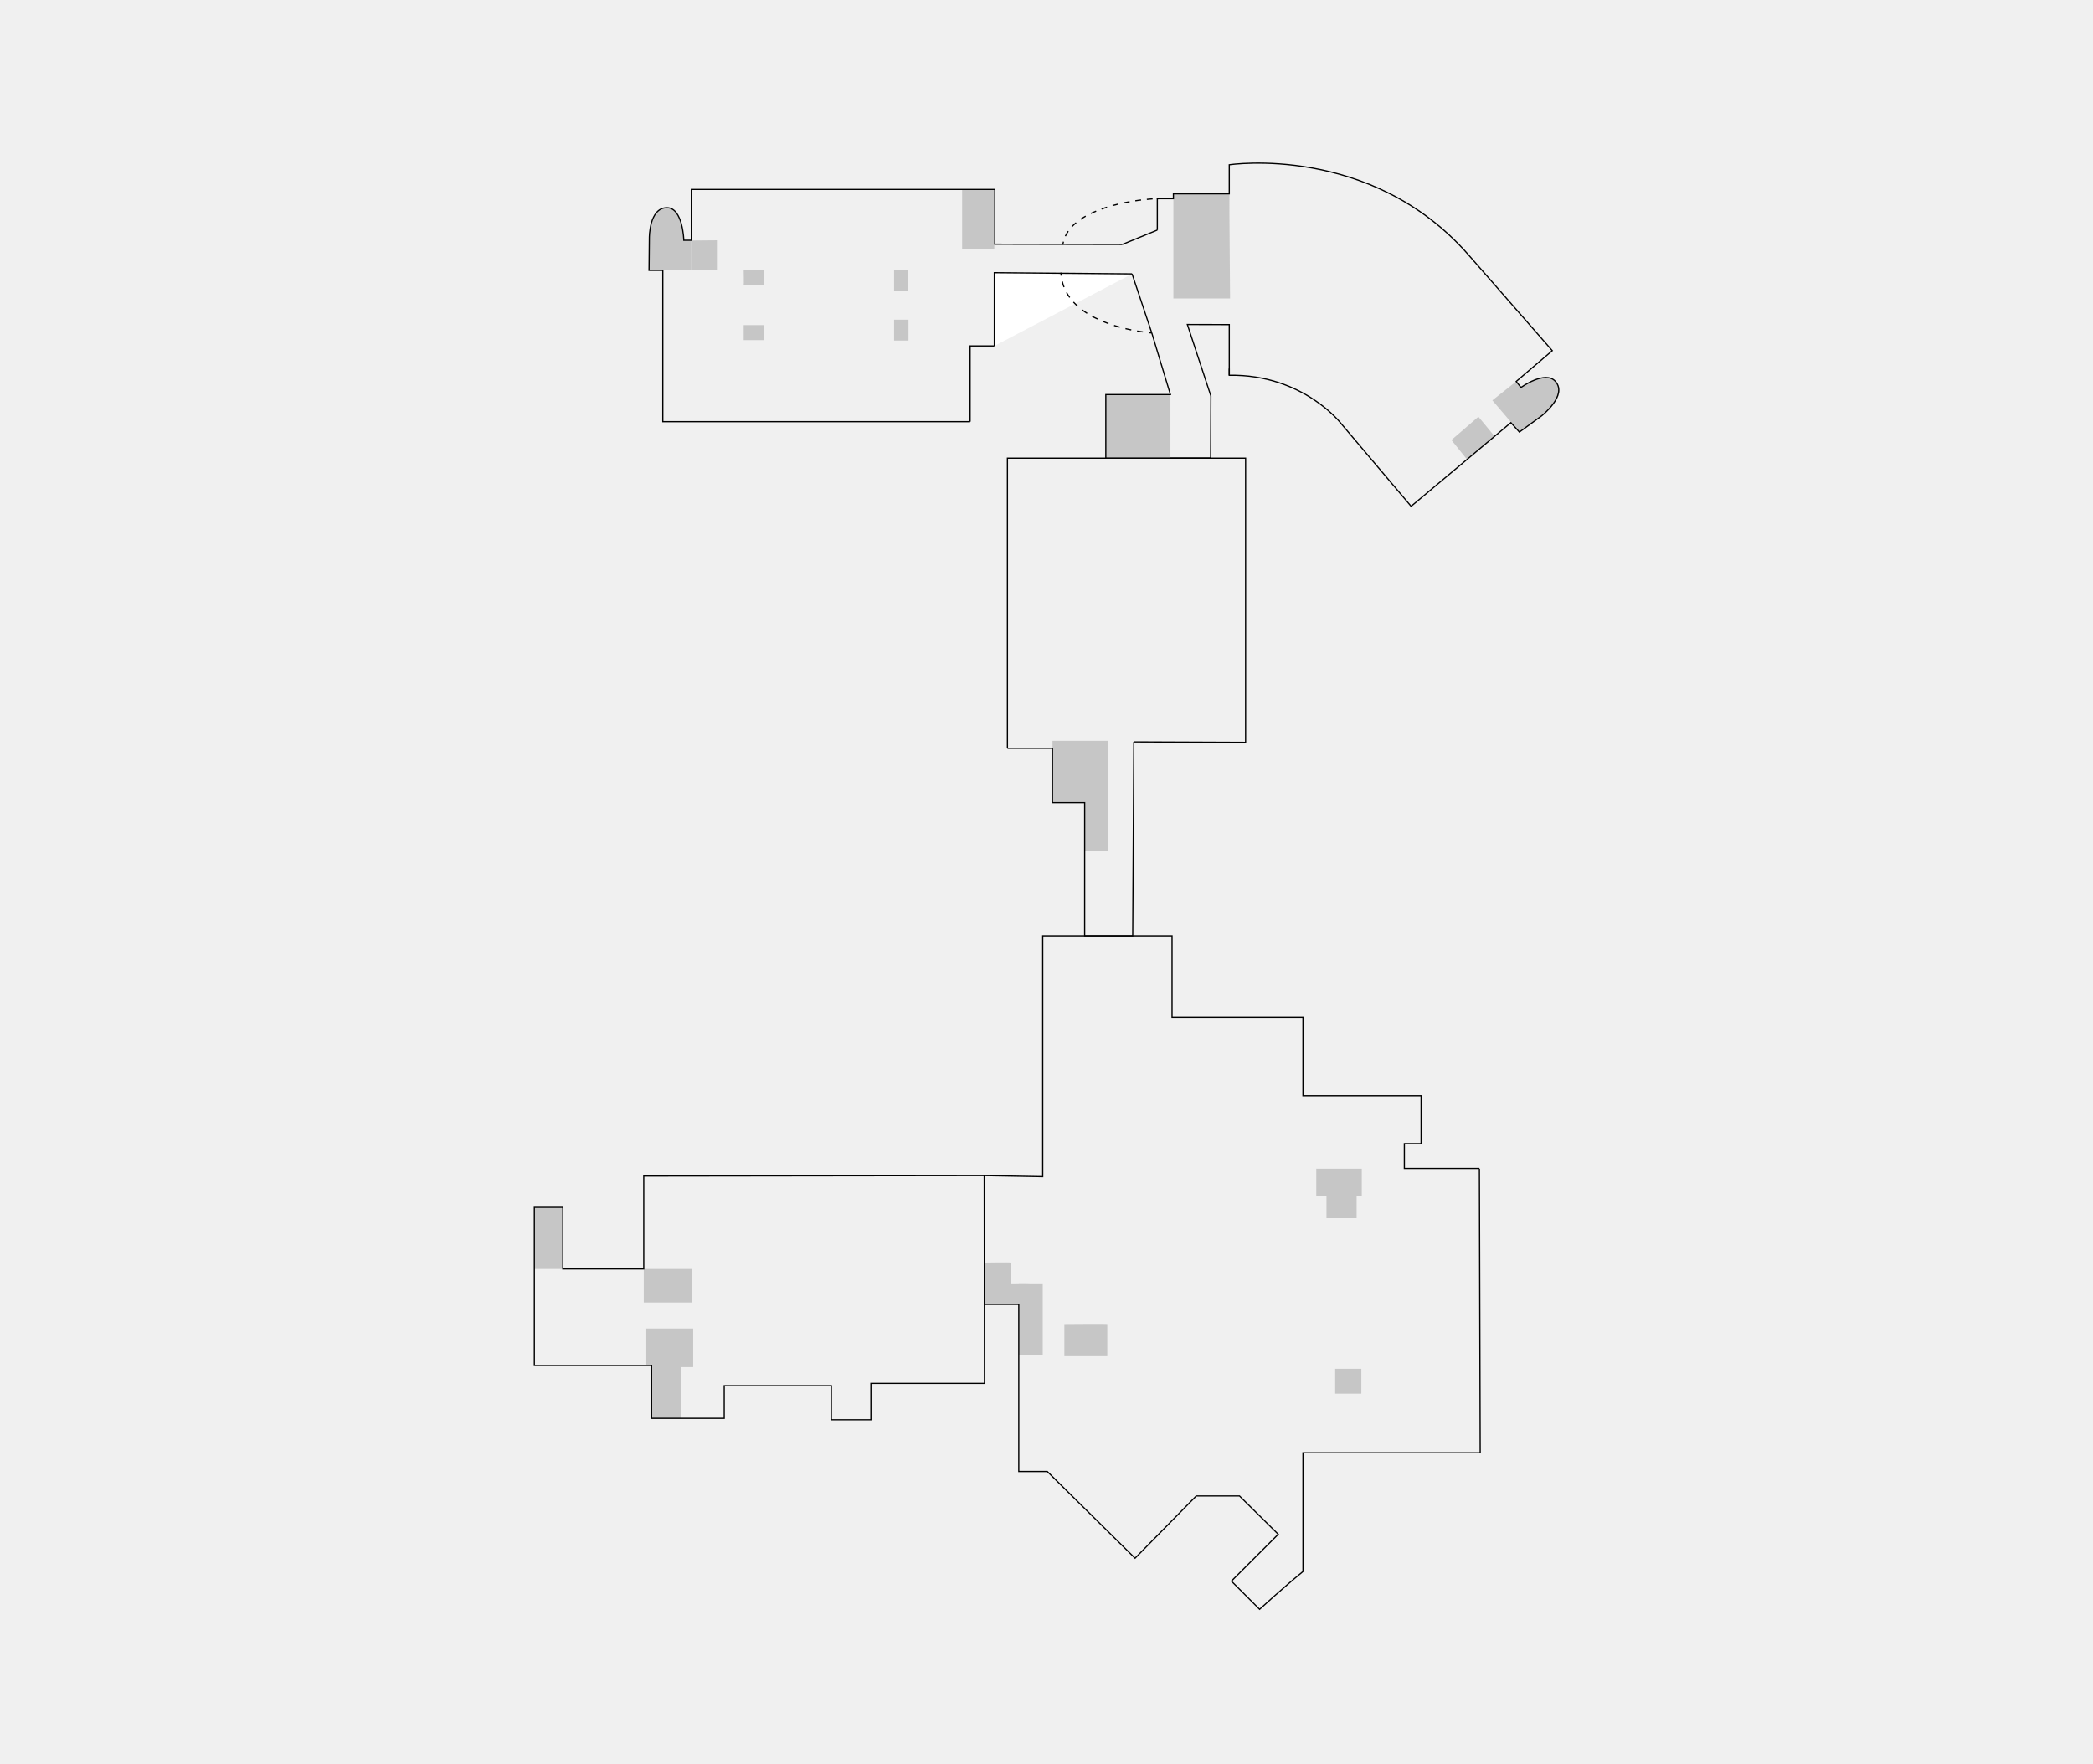
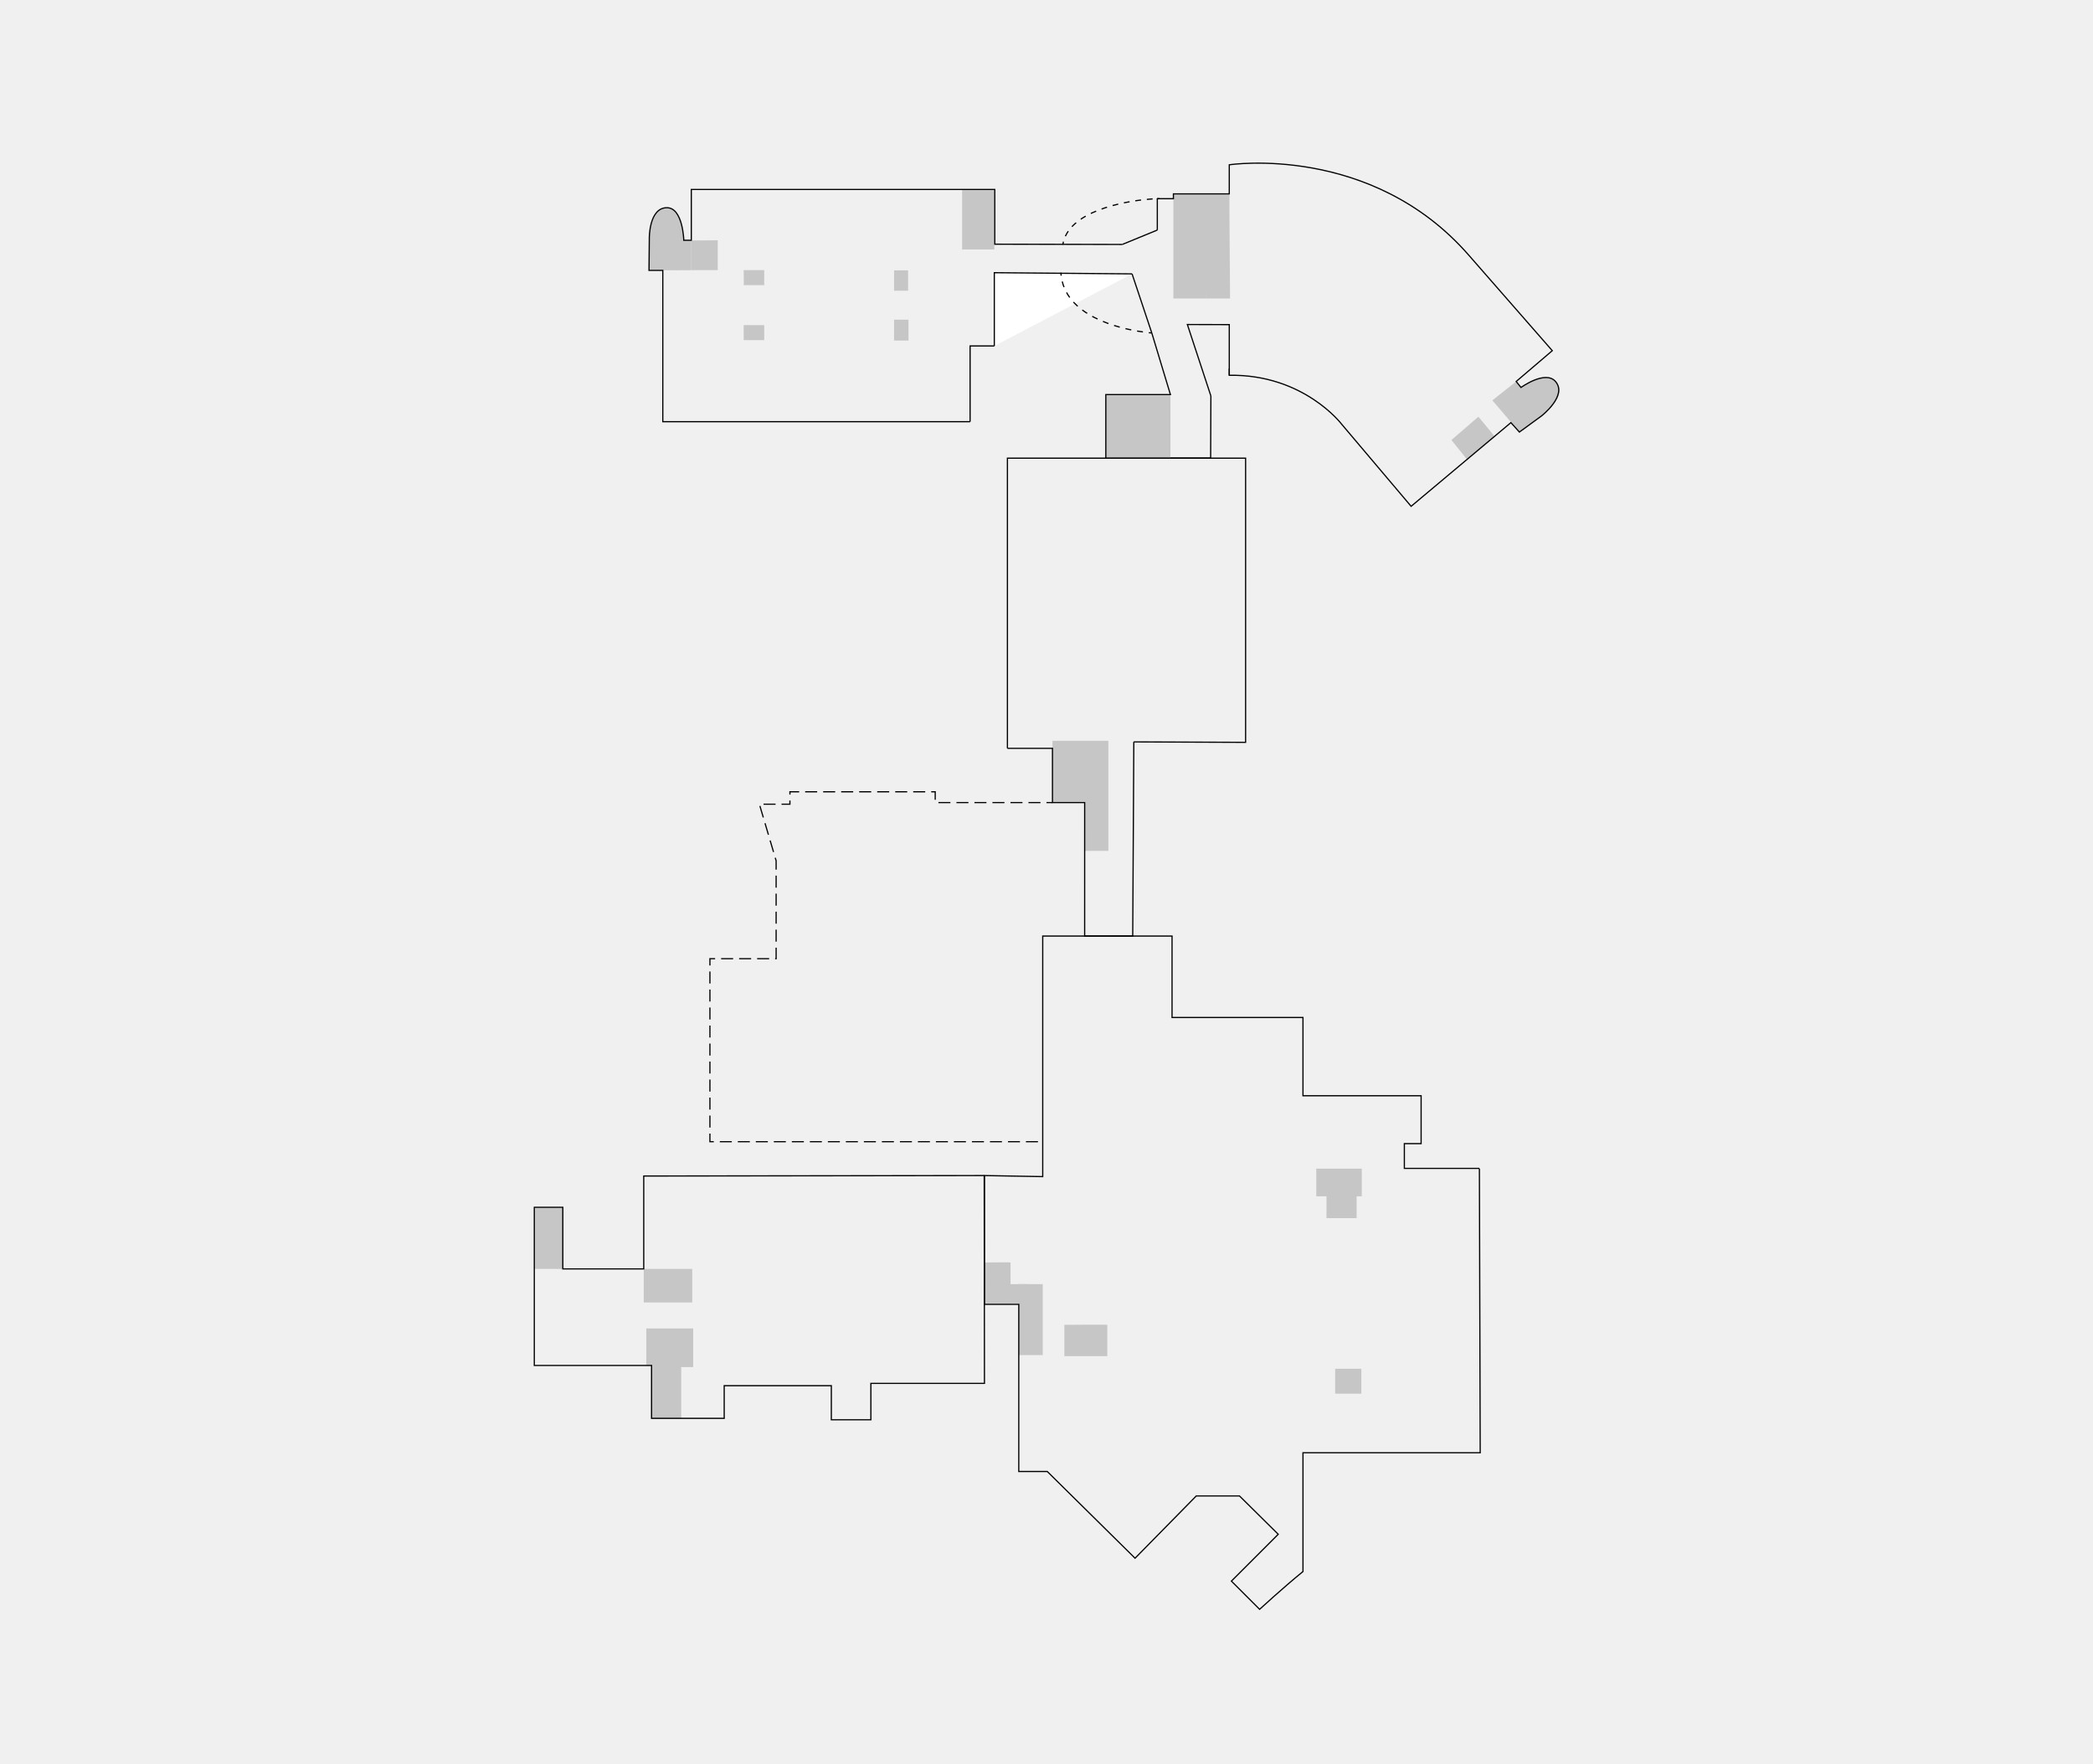
- <svg xmlns="http://www.w3.org/2000/svg" id="Layer_1" data-name="Layer 1" viewBox="0 0 6973.28 5874.38">
+ <svg xmlns="http://www.w3.org/2000/svg" viewBox="0 0 6973.28 5874.38">
  <defs>
    <style>
-       .cls-1, .cls-2, .cls-3 {
-         fill: none;
-       }
- 
-       .cls-1, .cls-2, .cls-3, .cls-4 {
+       .cls-1, .cls-2, .cls-3, .cls-4, .cls-5 {
        stroke: #000;
        stroke-miterlimit: 10;
        stroke-width: 4px;
      }

+       .cls-1, .cls-2, .cls-4, .cls-5 {
+         fill: none;
+       }
+ 
      .cls-2 {
-         stroke-dasharray: 0 0 0 0 0 0 19.73 19.73;
+         stroke-dasharray: 0 0 19.73 19.73;
      }

      .cls-3 {
-         stroke-dasharray: 0 0 0 0 0 0 19.33 19.33;
+         fill: #fff;
      }

      .cls-4 {
-         fill: #fff;
+         stroke-dasharray: 0 0 0 0 0 0 20 20 20 0 0 0;
      }

      .cls-5 {
+         stroke-dasharray: 0 0 19.33 19.33;
+       }
+ 
+       .cls-6 {
        fill: #c6c6c6;
      }
    </style>
  </defs>
  <g id="east_wing_L1" data-name="east wing L1">
    <g id="Layer_3" data-name="Layer 3">
-       <rect class="cls-5" x="3394.26" y="4278.3" width="79.8" height="236.42" />
-       <rect class="cls-5" x="4385.45" y="3893.52" width="151.61" height="92.21" />
-       <rect class="cls-5" x="4419.45" y="3976.86" width="100.47" height="81.57" />
-       <path class="cls-5" d="m3546.16,4518.26v-104.33s143.03-1.18,143.03,0v104.33h-143.03Z" />
-       <rect class="cls-5" x="4448.41" y="4560.23" width="87.18" height="83.04" />
-       <path class="cls-5" d="m3279.9,4345.02v-138.72s86.88-1.58,86.88,0v138.72h-86.88Z" />
-       <path class="cls-5" d="m3343.72,4343.91v-65.28s86.88-.75,86.88,0v65.28h-86.88Z" />
+       <rect class="cls-6" x="3394.26" y="4278.3" width="79.8" height="236.42" />
+       <rect class="cls-6" x="4385.45" y="3893.52" width="151.61" height="92.21" />
+       <rect class="cls-6" x="4419.45" y="3976.86" width="100.47" height="81.57" />
+       <path class="cls-6" d="m3546.16,4518.26v-104.33s143.03-1.18,143.03,0v104.33h-143.03Z" />
+       <rect class="cls-6" x="4448.41" y="4560.23" width="87.18" height="83.04" />
+       <path class="cls-6" d="m3279.9,4345.02v-138.72s86.88-1.58,86.88,0v138.72h-86.88Z" />
+       <path class="cls-6" d="m3343.72,4343.91v-65.28s86.88-.75,86.88,0v65.28h-86.88Z" />
    </g>
    <g id="Layer_2" data-name="Layer 2">
      <path class="cls-1" d="m4928.94,3892.64h-250.02v-82.45h55.85v-159.58h-393.64v-260.66h-436.19v-271.3h-430.88v801.47l-194.16-3.54v429.11h114.36v556.77h94.87l292.57,289.03,203.92-207.46h144.02l129.05,127.66-156.03,156.03,93.98,93.98s77.14-70.92,144.51-125.89v-395.7h590.47l-2.66-946.57" />
    </g>
  </g>
  <g id="PERRY_L3" data-name="PERRY L3">
-     <g id="Layer_3-2" data-name="Layer 3-2">
-       <polyline class="cls-5" points="3506.56 2673.95 3506.56 2468.16 3692.77 2468.16 3692.77 2834.8 3613.8 2834.8 3613.8 2673.95" />
+     <g id="Layer_3-2" data-name="Layer 3">
+       <polyline class="cls-6" points="3506.56 2673.95 3506.56 2468.16 3692.77 2468.16 3692.77 2834.8 3613.8 2834.8 3613.8 2673.95" />
    </g>
-     <g id="Layer_2-2" data-name="Layer 2-2">
+     <g id="Layer_2-2" data-name="Layer 2">
      <polyline class="cls-1" points="3777.55 2471.74 3773.9 3118.65 3613.75 3118.52 3613.8 2673.95 3506.56 2673.95 3506.56 2493.18 3356.44 2493.18" />
      <polyline class="cls-1" points="3356.44 2493.18 3356.44 1526.55 4149.97 1526.55 4149.97 2473.27 3777.55 2471.74" />
    </g>
  </g>
  <g id="west_wing_L1" data-name="west wing L1">
-     <g id="Layer_3-3" data-name="Layer 3-3">
-       <polygon class="cls-5" points="2269.61 4725.43 2269.61 4554.62 2309.44 4554.62 2309.44 4425.94 2153.18 4425.94 2153.18 4549.26 2172.33 4549.26 2172.33 4725.43 2269.61 4725.43" />
-       <rect class="cls-5" x="2144.76" y="4227.56" width="161.62" height="111.83" />
-       <rect class="cls-5" x="1780.16" y="4022.28" width="94.98" height="205.28" />
+     <g id="Layer_3-3" data-name="Layer 3">
+       <polygon class="cls-6" points="2269.61 4725.43 2269.61 4554.62 2309.44 4554.62 2309.44 4425.94 2153.18 4425.94 2153.18 4549.26 2172.33 4549.26 2172.33 4725.43 2269.61 4725.43" />
+       <rect class="cls-6" x="2144.76" y="4227.56" width="161.62" height="111.83" />
+       <rect class="cls-6" x="1780.16" y="4022.28" width="94.98" height="205.28" />
    </g>
-     <g id="Layer_2-3" data-name="Layer 2-3">
+     <g id="Layer_2-3" data-name="Layer 2">
      <path class="cls-1" d="m3279.14,3916.58l-1134.38,1.53v309.45h-269.62v-205.28h-94.98v526.98h390.64v176.17h242.04v-108.77h356.94v113.53h131.74v-121.19h378.38l-.77-692.43" />
    </g>
  </g>
  <g id="OCC_L2-L4" data-name="OCC L2-L4">
-     <g id="Layer_3-4" data-name="Layer 3-4">
-       <polygon class="cls-5" points="2391.31 800.53 2391.31 900.1 2303.23 900.1 2303.23 801.3 2391.31 800.53" />
-       <rect class="cls-5" x="3205.53" y="631.25" width="107.23" height="199.91" />
-       <path class="cls-5" d="m2477.7,900.1h68.43v49.96s-69.45,0-68.43,0,0-49.96,0-49.96Z" />
-       <rect class="cls-5" x="2477.69" y="1083.17" width="68.44" height="50.04" />
-       <rect class="cls-5" x="2978.8" y="1065.13" width="48" height="69.45" />
-       <rect class="cls-5" x="2978.8" y="900.87" width="46.72" height="67.66" />
-       <path class="cls-5" d="m2303.23,801.3h-25.02s-4.09-106.72-56.17-109.28-59.74,94.72-59.74,94.72v114.13l140.94-.77v-98.81h-.01Z" />
+     <g id="Layer_3-4" data-name="Layer 3">
+       <polygon class="cls-6" points="2391.31 800.53 2391.31 900.1 2303.23 900.1 2303.23 801.3 2391.31 800.53" />
+       <rect class="cls-6" x="3205.53" y="631.25" width="107.23" height="199.91" />
+       <path class="cls-6" d="m2477.7,900.1h68.43v49.96s-69.45,0-68.43,0,0-49.96,0-49.96Z" />
+       <rect class="cls-6" x="2477.69" y="1083.17" width="68.44" height="50.04" />
+       <rect class="cls-6" x="2978.8" y="1065.13" width="48" height="69.45" />
+       <rect class="cls-6" x="2978.8" y="900.87" width="46.72" height="67.66" />
+       <path class="cls-6" d="m2303.23,801.3h-25.02s-4.09-106.72-56.17-109.28-59.74,94.72-59.74,94.72v114.13l140.94-.77v-98.81h-.01Z" />
    </g>
-     <g id="Layer_2-4" data-name="Layer 2-4">
+     <g id="Layer_2-4" data-name="Layer 2">
      <path class="cls-1" d="m3738.99,814.45l-424.7-.9v-182.3h-1011.06v169.28h-25.02s-2.91-108.47-56.17-108.51c-59.74-.05-58.72,101.11-58.72,101.11l-1.02,107.74h45.96v504h1023.83" />
-       <polyline class="cls-4" points="3312.76 1152.62 3312.76 908.53 3771.73 912.49" />
+       <polyline class="cls-3" points="3312.76 1152.62 3312.76 908.53 3771.73 912.49" />
      <polyline class="cls-1" points="3312.76 1152.62 3232.08 1152.62 3232.08 1404.87" />
    </g>
  </g>
  <g id="MOB_L2" data-name="MOB L2">
-     <g id="Layer_3-5" data-name="Layer 3-5">
-       <polygon class="cls-5" points="3909.46 645.94 3909.46 994.45 4018.99 994.45 4018.99 740.15 4094.31 740.15 4095.59 645.94 3909.46 645.94" />
-       <path class="cls-5" d="m4979.35,1453.8c.45-.38-53.73-65.39-53.73-65.39l-89.87,77.62,51.88,64.7,91.72-76.93h0Z" />
-       <path class="cls-5" d="m5051.5,1270.96l16.09,19.91s72-61.27,116.17-18.38-43.86,109.97-43.86,109.97l-77.67,57.01-90.09-105.61,79.37-62.9h-.01Z" />
-       <rect class="cls-5" x="3684.27" y="1314.62" width="215.23" height="211.4" />
-       <polyline class="cls-5" points="4018.99 994.45 4095.59 994.45 4098.22 994.45 4095.59 645.94 3998.15 720.74 4018.22 987.56" />
+     <g id="Layer_3-5" data-name="Layer 3">
+       <polygon class="cls-6" points="3909.46 645.94 3909.46 994.45 4018.99 994.45 4018.99 740.15 4094.31 740.15 4095.59 645.94 3909.46 645.94" />
+       <path class="cls-6" d="m4979.35,1453.8c.45-.38-53.73-65.39-53.73-65.39l-89.87,77.62,51.88,64.7,91.72-76.93h0Z" />
+       <path class="cls-6" d="m5051.5,1270.96l16.09,19.91s72-61.27,116.17-18.38-43.86,109.97-43.86,109.97l-77.67,57.01-90.09-105.61,79.37-62.9h0Z" />
+       <rect class="cls-6" x="3684.27" y="1314.62" width="215.23" height="211.4" />
+       <polyline class="cls-6" points="4018.99 994.45 4095.59 994.45 4098.22 994.45 4095.59 645.94 3998.15 720.74 4018.22 987.56" />
    </g>
-     <g id="Layer_2-5" data-name="Layer 2-5">
+     <g id="Layer_2-5" data-name="Layer 2">
      <line class="cls-1" x1="4095.59" y1="1228.07" x2="4095.59" y2="1250.27" />
      <polyline class="cls-1" points="3837.46 1109.34 3899.5 1314.62 3684.27 1314.62 3684.27 1526.03 4033.54 1526.03 4034.31 1319.22" />
      <g>
        <path class="cls-1" d="m3534.64,908.53c.19,3.38.48,6.7.86,9.96" />
        <path class="cls-2" d="m3539.02,937.91c31.77,128.1,217.27,161.72,278.7,169.39" />
        <path class="cls-1" d="m3827.51,1108.43c6.38.67,9.95.91,9.95.91" />
      </g>
      <line class="cls-1" x1="3738.99" y1="814.45" x2="3855.84" y2="766.45" />
      <line class="cls-1" x1="3855.84" y1="662.03" x2="3855.84" y2="766.45" />
      <g>
        <path class="cls-1" d="m3855.84,662.03c-4.34,0,12.03,0,3.65,0" />
-         <path class="cls-3" d="m3840.17,662.65c-63.61,4.01-257.24,29.67-294.3,133.3" />
+         <path class="cls-5" d="m3840.17,662.65c-63.61,4.01-257.24,29.67-294.3,133.3" />
        <path class="cls-1" d="m3543.04,805.19c-.82,3.19-1.49,6.46-2.02,9.79" />
      </g>
      <path class="cls-1" d="m4034.31,1319.22l-78.34-238.05,139.61.35v168.77c248.17-3.83,374.55,163.15,374.55,163.15l231.32,273.45,332.43-278.81,28.34,31.4,73.53-53.62s87.57-67.91,46.72-114.89c-33.7-38.75-114.89,19.91-114.89,19.91l-16.09-19.91,120.26-102.64-277.28-317.11c-325.28-373.79-798.89-302.18-798.89-302.18v96.9h-186.13v16.09h-53.61" />
    </g>
    <line class="cls-1" x1="3771.73" y1="912.49" x2="3837.46" y2="1109.34" />
  </g>
+   <g id="LEVEL_3_DASH" data-name="LEVEL 3 DASH">
+     <polyline class="cls-4" points="3506.56 2673.95 3115.88 2673.95 3115.88 2637.95 2631.8 2637.95 2631.8 2679.32 2530.03 2679.32 2585.84 2867.74 2585.84 3194.05 2365.24 3194.05 2365.24 3803.75 3472.82 3803.75" />
+   </g>
</svg>
